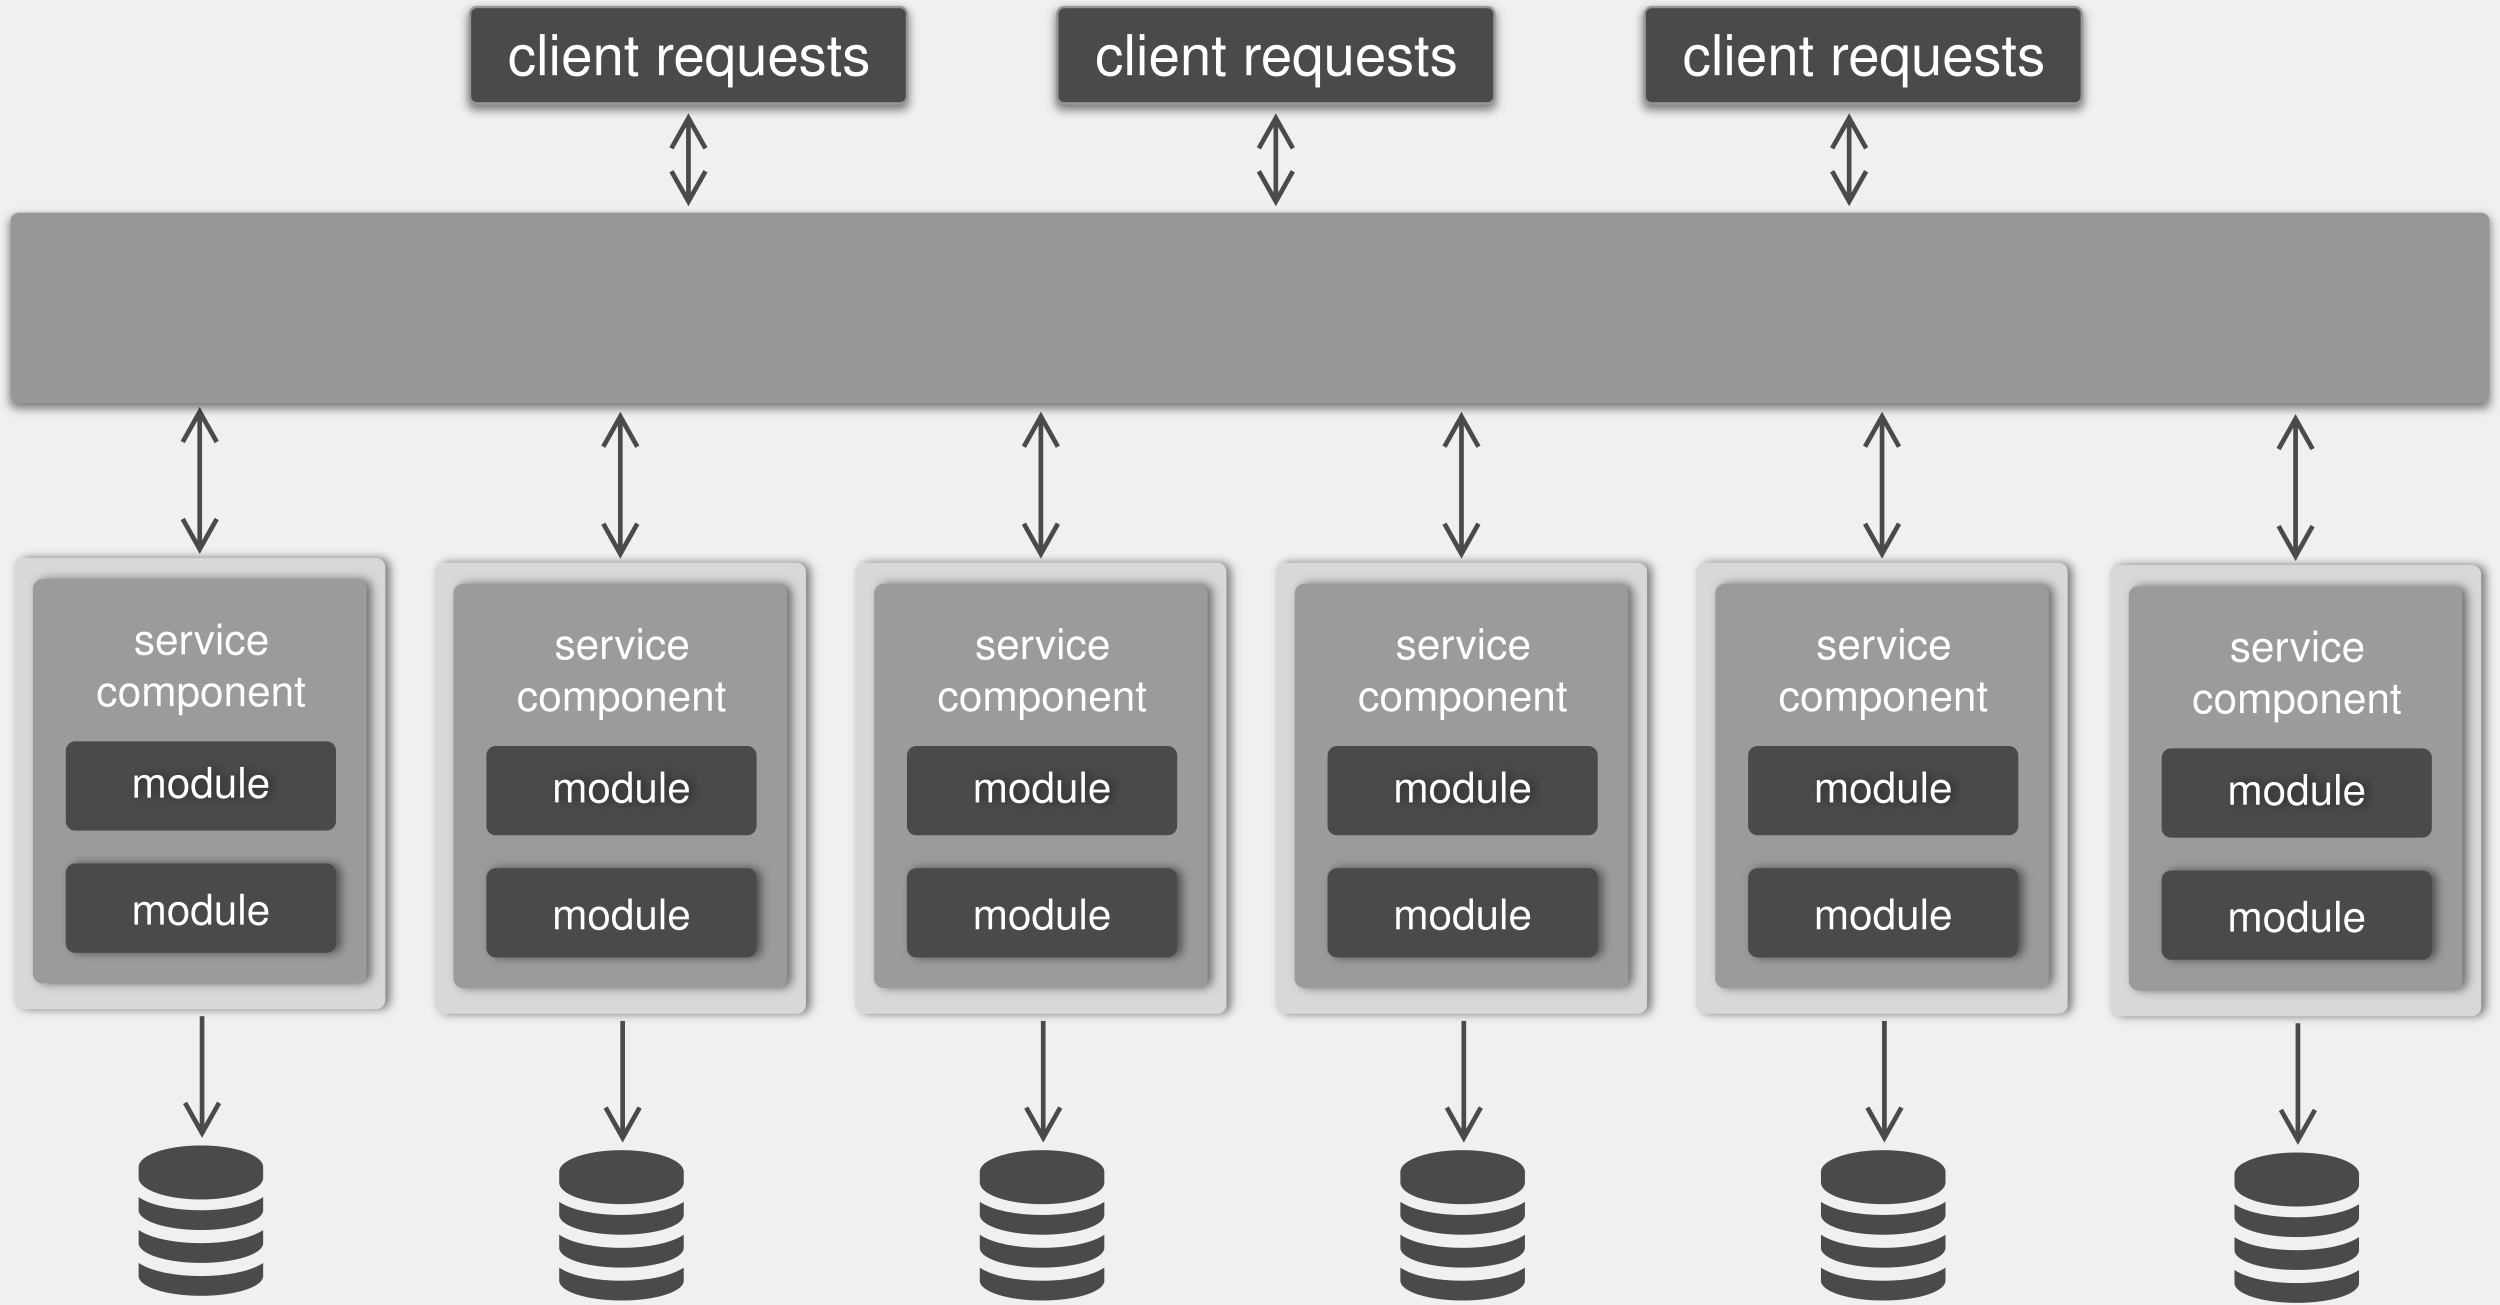
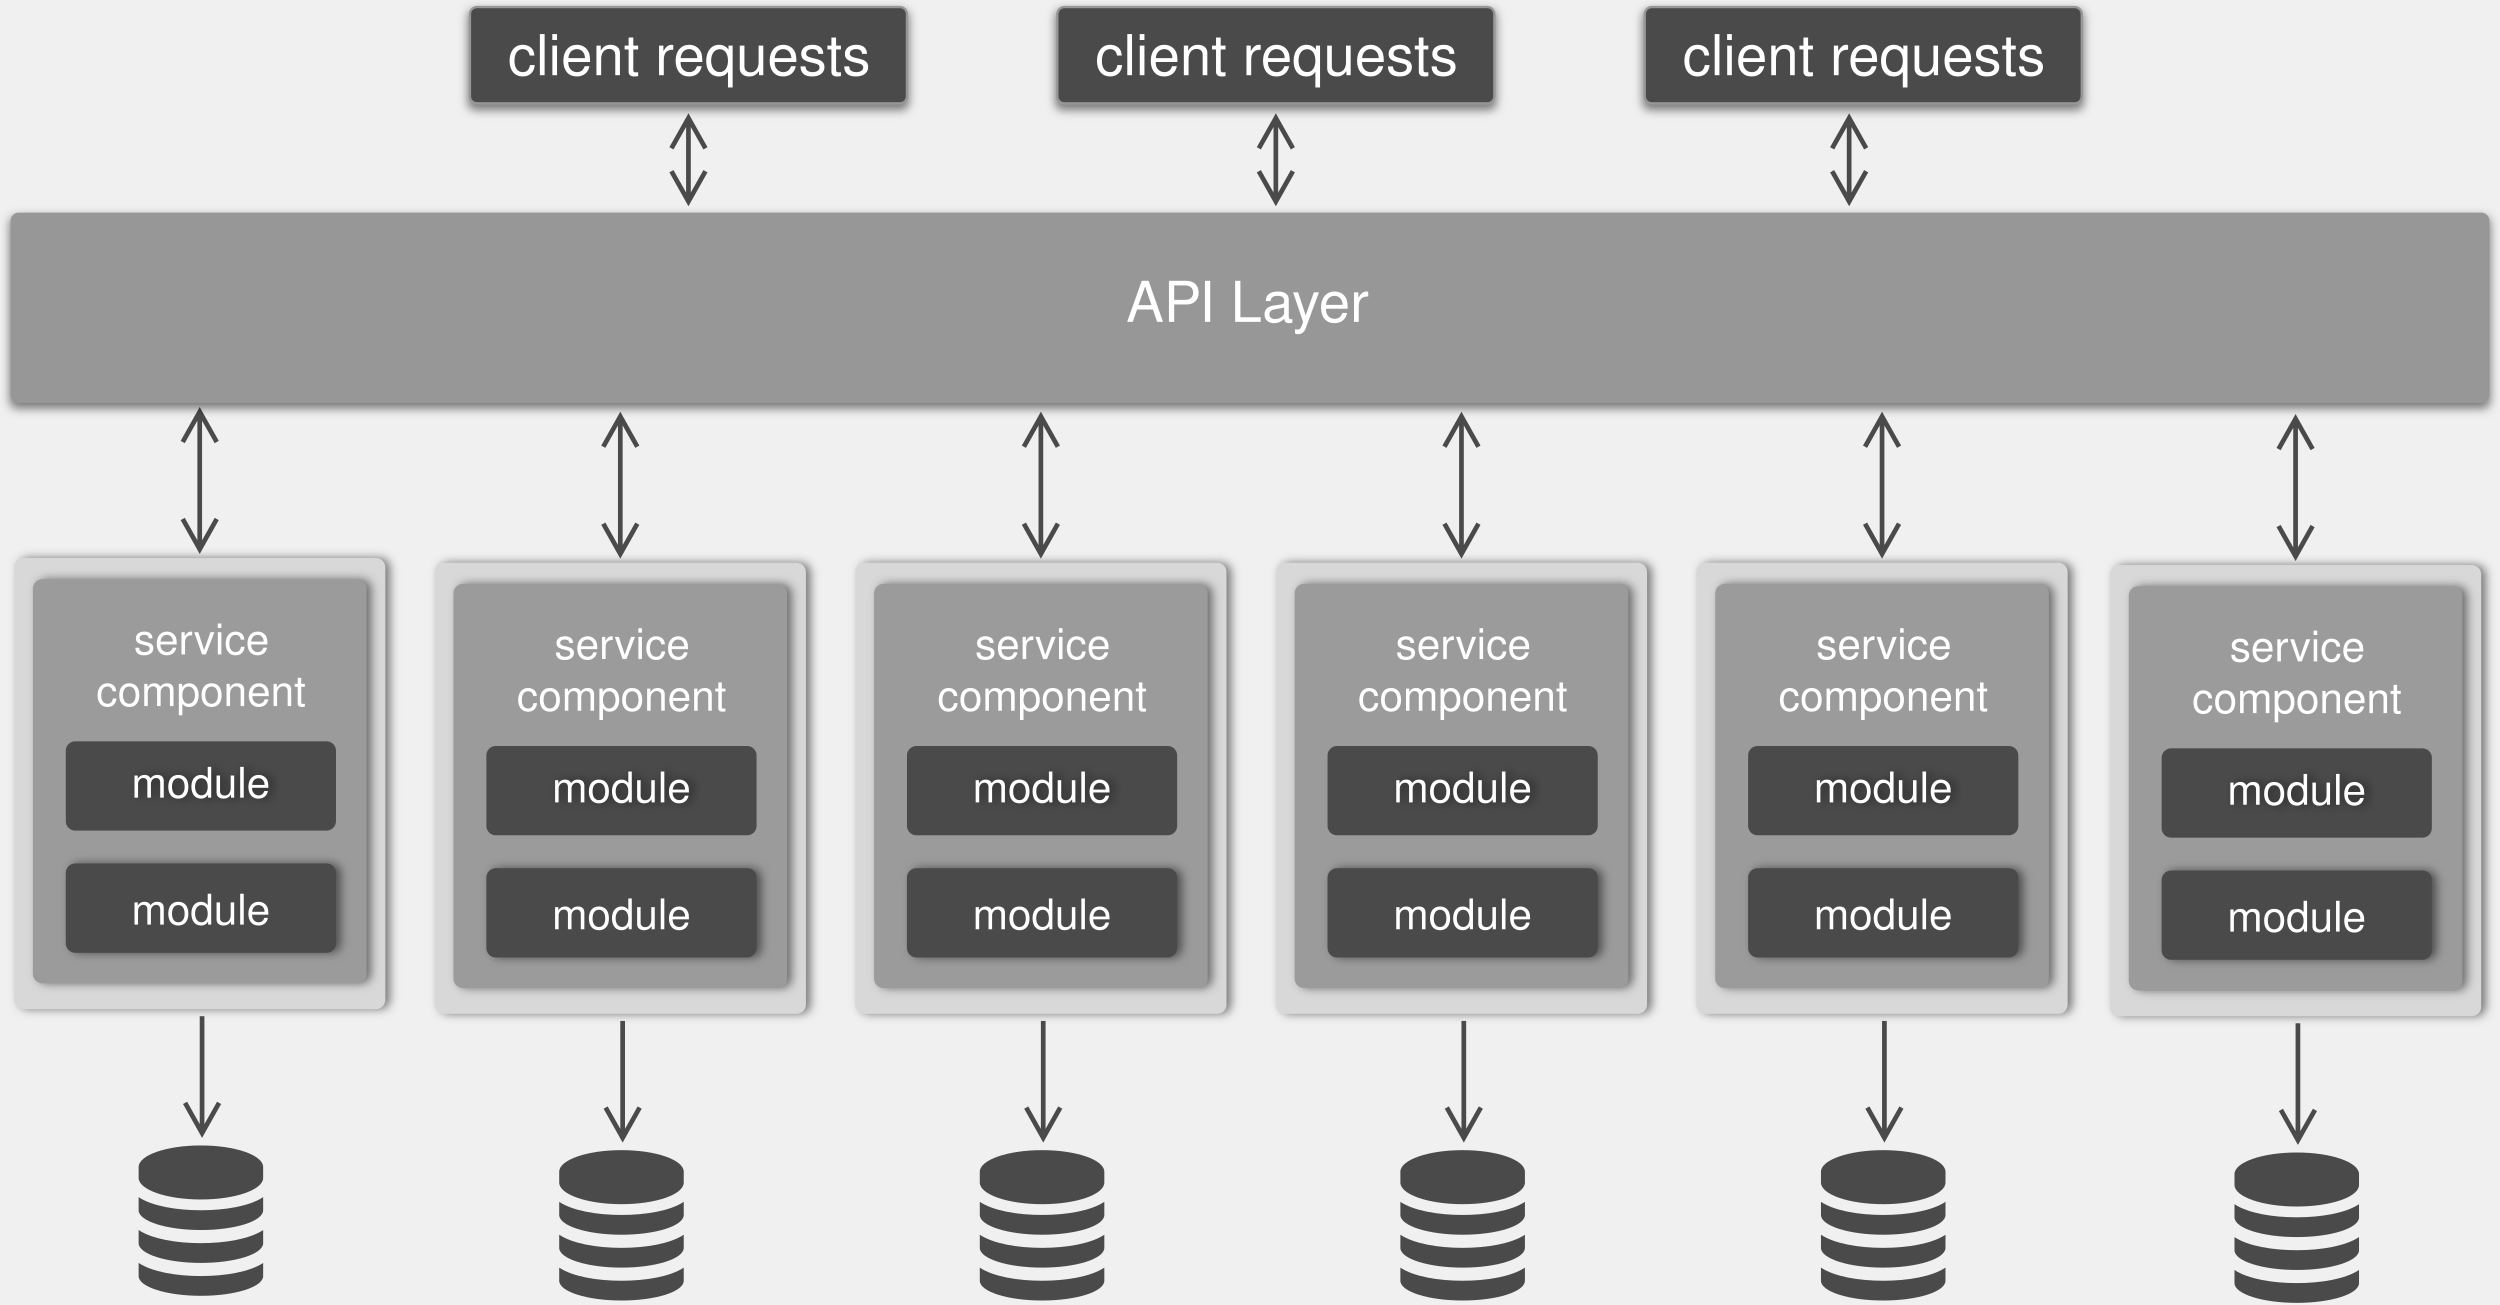
<svg xmlns="http://www.w3.org/2000/svg" xmlns:xlink="http://www.w3.org/1999/xlink" width="1064px" height="555px" viewBox="0 0 1064 555" version="1.1">
  <defs>
    <rect id="path-1" x="0" y="0" width="158" height="192" rx="4" />
    <filter x="-3.2%" y="-3.6%" width="108.9%" height="107.3%" filterUnits="objectBoundingBox" id="filter-2">
      <feOffset dx="2" dy="0" in="SourceAlpha" result="shadowOffsetOuter1" />
      <feGaussianBlur stdDeviation="2" in="shadowOffsetOuter1" result="shadowBlurOuter1" />
      <feColorMatrix values="0 0 0 0 0   0 0 0 0 0   0 0 0 0 0  0 0 0 0.5 0" type="matrix" in="shadowBlurOuter1" />
    </filter>
    <rect id="path-3" x="8" y="9" width="142" height="172" rx="4" />
    <filter x="-3.5%" y="-4.1%" width="109.9%" height="108.1%" filterUnits="objectBoundingBox" id="filter-4">
      <feOffset dx="2" dy="0" in="SourceAlpha" result="shadowOffsetOuter1" />
      <feGaussianBlur stdDeviation="2" in="shadowOffsetOuter1" result="shadowBlurOuter1" />
      <feColorMatrix values="0 0 0 0 0   0 0 0 0 0   0 0 0 0 0  0 0 0 0.5 0" type="matrix" in="shadowBlurOuter1" />
    </filter>
    <rect id="path-5" x="22" y="130" width="115" height="38" rx="4" />
    <filter x="-4.3%" y="-18.4%" width="112.2%" height="136.8%" filterUnits="objectBoundingBox" id="filter-6">
      <feOffset dx="2" dy="0" in="SourceAlpha" result="shadowOffsetOuter1" />
      <feGaussianBlur stdDeviation="2" in="shadowOffsetOuter1" result="shadowBlurOuter1" />
      <feColorMatrix values="0 0 0 0 0   0 0 0 0 0   0 0 0 0 0  0 0 0 0.5 0" type="matrix" in="shadowBlurOuter1" />
    </filter>
    <text id="text-7" font-family="Helvetica" font-size="18" font-weight="normal" fill="#FFFFFF">
      <tspan x="49.982" y="102">module</tspan>
    </text>
    <filter x="-4.3%" y="-31.8%" width="112.2%" height="163.6%" filterUnits="objectBoundingBox" id="filter-8">
      <feOffset dx="2" dy="0" in="SourceAlpha" result="shadowOffsetOuter1" />
      <feGaussianBlur stdDeviation="2" in="shadowOffsetOuter1" result="shadowBlurOuter1" />
      <feColorMatrix values="0 0 0 0 0   0 0 0 0 0   0 0 0 0 0  0 0 0 0.5 0" type="matrix" in="shadowBlurOuter1" />
    </filter>
    <rect id="path-9" x="0" y="0" width="158" height="192" rx="4" />
    <filter x="-3.2%" y="-3.6%" width="108.9%" height="107.3%" filterUnits="objectBoundingBox" id="filter-10">
      <feOffset dx="2" dy="0" in="SourceAlpha" result="shadowOffsetOuter1" />
      <feGaussianBlur stdDeviation="2" in="shadowOffsetOuter1" result="shadowBlurOuter1" />
      <feColorMatrix values="0 0 0 0 0   0 0 0 0 0   0 0 0 0 0  0 0 0 0.5 0" type="matrix" in="shadowBlurOuter1" />
    </filter>
    <rect id="path-11" x="8" y="9" width="142" height="172" rx="4" />
    <filter x="-3.5%" y="-4.1%" width="109.9%" height="108.1%" filterUnits="objectBoundingBox" id="filter-12">
      <feOffset dx="2" dy="0" in="SourceAlpha" result="shadowOffsetOuter1" />
      <feGaussianBlur stdDeviation="2" in="shadowOffsetOuter1" result="shadowBlurOuter1" />
      <feColorMatrix values="0 0 0 0 0   0 0 0 0 0   0 0 0 0 0  0 0 0 0.5 0" type="matrix" in="shadowBlurOuter1" />
    </filter>
    <rect id="path-13" x="22" y="130" width="115" height="38" rx="4" />
    <filter x="-4.3%" y="-18.4%" width="112.2%" height="136.8%" filterUnits="objectBoundingBox" id="filter-14">
      <feOffset dx="2" dy="0" in="SourceAlpha" result="shadowOffsetOuter1" />
      <feGaussianBlur stdDeviation="2" in="shadowOffsetOuter1" result="shadowBlurOuter1" />
      <feColorMatrix values="0 0 0 0 0   0 0 0 0 0   0 0 0 0 0  0 0 0 0.5 0" type="matrix" in="shadowBlurOuter1" />
    </filter>
    <text id="text-15" font-family="Helvetica" font-size="18" font-weight="normal" fill="#FFFFFF">
      <tspan x="49.982" y="102">module</tspan>
    </text>
    <filter x="-4.3%" y="-31.8%" width="112.2%" height="163.6%" filterUnits="objectBoundingBox" id="filter-16">
      <feOffset dx="2" dy="0" in="SourceAlpha" result="shadowOffsetOuter1" />
      <feGaussianBlur stdDeviation="2" in="shadowOffsetOuter1" result="shadowBlurOuter1" />
      <feColorMatrix values="0 0 0 0 0   0 0 0 0 0   0 0 0 0 0  0 0 0 0.5 0" type="matrix" in="shadowBlurOuter1" />
    </filter>
    <rect id="path-17" x="0" y="0" width="158" height="192" rx="4" />
    <filter x="-3.2%" y="-3.6%" width="108.9%" height="107.3%" filterUnits="objectBoundingBox" id="filter-18">
      <feOffset dx="2" dy="0" in="SourceAlpha" result="shadowOffsetOuter1" />
      <feGaussianBlur stdDeviation="2" in="shadowOffsetOuter1" result="shadowBlurOuter1" />
      <feColorMatrix values="0 0 0 0 0   0 0 0 0 0   0 0 0 0 0  0 0 0 0.5 0" type="matrix" in="shadowBlurOuter1" />
    </filter>
    <rect id="path-19" x="8" y="9" width="142" height="172" rx="4" />
    <filter x="-3.5%" y="-4.1%" width="109.9%" height="108.1%" filterUnits="objectBoundingBox" id="filter-20">
      <feOffset dx="2" dy="0" in="SourceAlpha" result="shadowOffsetOuter1" />
      <feGaussianBlur stdDeviation="2" in="shadowOffsetOuter1" result="shadowBlurOuter1" />
      <feColorMatrix values="0 0 0 0 0   0 0 0 0 0   0 0 0 0 0  0 0 0 0.5 0" type="matrix" in="shadowBlurOuter1" />
    </filter>
    <rect id="path-21" x="22" y="130" width="115" height="38" rx="4" />
    <filter x="-4.3%" y="-18.4%" width="112.2%" height="136.8%" filterUnits="objectBoundingBox" id="filter-22">
      <feOffset dx="2" dy="0" in="SourceAlpha" result="shadowOffsetOuter1" />
      <feGaussianBlur stdDeviation="2" in="shadowOffsetOuter1" result="shadowBlurOuter1" />
      <feColorMatrix values="0 0 0 0 0   0 0 0 0 0   0 0 0 0 0  0 0 0 0.5 0" type="matrix" in="shadowBlurOuter1" />
    </filter>
    <text id="text-23" font-family="Helvetica" font-size="18" font-weight="normal" fill="#FFFFFF">
      <tspan x="49.982" y="102">module</tspan>
    </text>
    <filter x="-4.3%" y="-31.8%" width="112.2%" height="163.6%" filterUnits="objectBoundingBox" id="filter-24">
      <feOffset dx="2" dy="0" in="SourceAlpha" result="shadowOffsetOuter1" />
      <feGaussianBlur stdDeviation="2" in="shadowOffsetOuter1" result="shadowBlurOuter1" />
      <feColorMatrix values="0 0 0 0 0   0 0 0 0 0   0 0 0 0 0  0 0 0 0.5 0" type="matrix" in="shadowBlurOuter1" />
    </filter>
    <rect id="path-25" x="0" y="0" width="158" height="192" rx="4" />
    <filter x="-3.2%" y="-3.6%" width="108.9%" height="107.3%" filterUnits="objectBoundingBox" id="filter-26">
      <feOffset dx="2" dy="0" in="SourceAlpha" result="shadowOffsetOuter1" />
      <feGaussianBlur stdDeviation="2" in="shadowOffsetOuter1" result="shadowBlurOuter1" />
      <feColorMatrix values="0 0 0 0 0   0 0 0 0 0   0 0 0 0 0  0 0 0 0.5 0" type="matrix" in="shadowBlurOuter1" />
    </filter>
    <rect id="path-27" x="8" y="9" width="142" height="172" rx="4" />
    <filter x="-3.5%" y="-4.1%" width="109.9%" height="108.1%" filterUnits="objectBoundingBox" id="filter-28">
      <feOffset dx="2" dy="0" in="SourceAlpha" result="shadowOffsetOuter1" />
      <feGaussianBlur stdDeviation="2" in="shadowOffsetOuter1" result="shadowBlurOuter1" />
      <feColorMatrix values="0 0 0 0 0   0 0 0 0 0   0 0 0 0 0  0 0 0 0.5 0" type="matrix" in="shadowBlurOuter1" />
    </filter>
    <rect id="path-29" x="22" y="130" width="115" height="38" rx="4" />
    <filter x="-4.3%" y="-18.4%" width="112.2%" height="136.8%" filterUnits="objectBoundingBox" id="filter-30">
      <feOffset dx="2" dy="0" in="SourceAlpha" result="shadowOffsetOuter1" />
      <feGaussianBlur stdDeviation="2" in="shadowOffsetOuter1" result="shadowBlurOuter1" />
      <feColorMatrix values="0 0 0 0 0   0 0 0 0 0   0 0 0 0 0  0 0 0 0.5 0" type="matrix" in="shadowBlurOuter1" />
    </filter>
    <text id="text-31" font-family="Helvetica" font-size="18" font-weight="normal" fill="#FFFFFF">
      <tspan x="49.982" y="102">module</tspan>
    </text>
    <filter x="-4.3%" y="-31.8%" width="112.2%" height="163.6%" filterUnits="objectBoundingBox" id="filter-32">
      <feOffset dx="2" dy="0" in="SourceAlpha" result="shadowOffsetOuter1" />
      <feGaussianBlur stdDeviation="2" in="shadowOffsetOuter1" result="shadowBlurOuter1" />
      <feColorMatrix values="0 0 0 0 0   0 0 0 0 0   0 0 0 0 0  0 0 0 0.5 0" type="matrix" in="shadowBlurOuter1" />
    </filter>
    <rect id="path-33" x="0" y="0" width="158" height="192" rx="4" />
    <filter x="-3.2%" y="-3.6%" width="108.9%" height="107.3%" filterUnits="objectBoundingBox" id="filter-34">
      <feOffset dx="2" dy="0" in="SourceAlpha" result="shadowOffsetOuter1" />
      <feGaussianBlur stdDeviation="2" in="shadowOffsetOuter1" result="shadowBlurOuter1" />
      <feColorMatrix values="0 0 0 0 0   0 0 0 0 0   0 0 0 0 0  0 0 0 0.5 0" type="matrix" in="shadowBlurOuter1" />
    </filter>
    <rect id="path-35" x="8" y="9" width="142" height="172" rx="4" />
    <filter x="-3.5%" y="-4.1%" width="109.9%" height="108.1%" filterUnits="objectBoundingBox" id="filter-36">
      <feOffset dx="2" dy="0" in="SourceAlpha" result="shadowOffsetOuter1" />
      <feGaussianBlur stdDeviation="2" in="shadowOffsetOuter1" result="shadowBlurOuter1" />
      <feColorMatrix values="0 0 0 0 0   0 0 0 0 0   0 0 0 0 0  0 0 0 0.5 0" type="matrix" in="shadowBlurOuter1" />
    </filter>
    <rect id="path-37" x="22" y="130" width="115" height="38" rx="4" />
    <filter x="-4.3%" y="-18.4%" width="112.2%" height="136.8%" filterUnits="objectBoundingBox" id="filter-38">
      <feOffset dx="2" dy="0" in="SourceAlpha" result="shadowOffsetOuter1" />
      <feGaussianBlur stdDeviation="2" in="shadowOffsetOuter1" result="shadowBlurOuter1" />
      <feColorMatrix values="0 0 0 0 0   0 0 0 0 0   0 0 0 0 0  0 0 0 0.5 0" type="matrix" in="shadowBlurOuter1" />
    </filter>
    <text id="text-39" font-family="Helvetica" font-size="18" font-weight="normal" fill="#FFFFFF">
      <tspan x="49.982" y="102">module</tspan>
    </text>
    <filter x="-4.3%" y="-31.8%" width="112.2%" height="163.6%" filterUnits="objectBoundingBox" id="filter-40">
      <feOffset dx="2" dy="0" in="SourceAlpha" result="shadowOffsetOuter1" />
      <feGaussianBlur stdDeviation="2" in="shadowOffsetOuter1" result="shadowBlurOuter1" />
      <feColorMatrix values="0 0 0 0 0   0 0 0 0 0   0 0 0 0 0  0 0 0 0.5 0" type="matrix" in="shadowBlurOuter1" />
    </filter>
    <rect id="path-41" x="0" y="0" width="158" height="192" rx="4" />
    <filter x="-3.2%" y="-3.6%" width="108.9%" height="107.3%" filterUnits="objectBoundingBox" id="filter-42">
      <feOffset dx="2" dy="0" in="SourceAlpha" result="shadowOffsetOuter1" />
      <feGaussianBlur stdDeviation="2" in="shadowOffsetOuter1" result="shadowBlurOuter1" />
      <feColorMatrix values="0 0 0 0 0   0 0 0 0 0   0 0 0 0 0  0 0 0 0.5 0" type="matrix" in="shadowBlurOuter1" />
    </filter>
    <rect id="path-43" x="8" y="9" width="142" height="172" rx="4" />
    <filter x="-3.5%" y="-4.1%" width="109.9%" height="108.1%" filterUnits="objectBoundingBox" id="filter-44">
      <feOffset dx="2" dy="0" in="SourceAlpha" result="shadowOffsetOuter1" />
      <feGaussianBlur stdDeviation="2" in="shadowOffsetOuter1" result="shadowBlurOuter1" />
      <feColorMatrix values="0 0 0 0 0   0 0 0 0 0   0 0 0 0 0  0 0 0 0.5 0" type="matrix" in="shadowBlurOuter1" />
    </filter>
    <rect id="path-45" x="22" y="130" width="115" height="38" rx="4" />
    <filter x="-4.3%" y="-18.4%" width="112.2%" height="136.8%" filterUnits="objectBoundingBox" id="filter-46">
      <feOffset dx="2" dy="0" in="SourceAlpha" result="shadowOffsetOuter1" />
      <feGaussianBlur stdDeviation="2" in="shadowOffsetOuter1" result="shadowBlurOuter1" />
      <feColorMatrix values="0 0 0 0 0   0 0 0 0 0   0 0 0 0 0  0 0 0 0.5 0" type="matrix" in="shadowBlurOuter1" />
    </filter>
    <text id="text-47" font-family="Helvetica" font-size="18" font-weight="normal" fill="#FFFFFF">
      <tspan x="49.982" y="102">module</tspan>
    </text>
    <filter x="-4.3%" y="-31.8%" width="112.2%" height="163.6%" filterUnits="objectBoundingBox" id="filter-48">
      <feOffset dx="2" dy="0" in="SourceAlpha" result="shadowOffsetOuter1" />
      <feGaussianBlur stdDeviation="2" in="shadowOffsetOuter1" result="shadowBlurOuter1" />
      <feColorMatrix values="0 0 0 0 0   0 0 0 0 0   0 0 0 0 0  0 0 0 0.5 0" type="matrix" in="shadowBlurOuter1" />
    </filter>
    <rect id="path-49" x="0" y="88" width="1054" height="80" rx="3" />
    <filter x="-0.7%" y="-6.9%" width="101.4%" height="118.8%" filterUnits="objectBoundingBox" id="filter-50">
      <feMorphology radius="0.5" operator="dilate" in="SourceAlpha" result="shadowSpreadOuter1" />
      <feOffset dx="0" dy="2" in="shadowSpreadOuter1" result="shadowOffsetOuter1" />
      <feGaussianBlur stdDeviation="2" in="shadowOffsetOuter1" result="shadowBlurOuter1" />
      <feComposite in="shadowBlurOuter1" in2="SourceAlpha" operator="out" result="shadowBlurOuter1" />
      <feColorMatrix values="0 0 0 0 0   0 0 0 0 0   0 0 0 0 0  0 0 0 0.5 0" type="matrix" in="shadowBlurOuter1" />
    </filter>
    <rect id="path-51" x="0" y="0" width="186" height="41" rx="3" />
    <filter x="-4.0%" y="-13.4%" width="108.1%" height="136.6%" filterUnits="objectBoundingBox" id="filter-52">
      <feMorphology radius="0.5" operator="dilate" in="SourceAlpha" result="shadowSpreadOuter1" />
      <feOffset dx="0" dy="2" in="shadowSpreadOuter1" result="shadowOffsetOuter1" />
      <feGaussianBlur stdDeviation="2" in="shadowOffsetOuter1" result="shadowBlurOuter1" />
      <feComposite in="shadowBlurOuter1" in2="SourceAlpha" operator="out" result="shadowBlurOuter1" />
      <feColorMatrix values="0 0 0 0 0   0 0 0 0 0   0 0 0 0 0  0 0 0 0.5 0" type="matrix" in="shadowBlurOuter1" />
    </filter>
    <rect id="path-53" x="0" y="0" width="186" height="41" rx="3" />
    <filter x="-4.0%" y="-13.4%" width="108.1%" height="136.6%" filterUnits="objectBoundingBox" id="filter-54">
      <feMorphology radius="0.5" operator="dilate" in="SourceAlpha" result="shadowSpreadOuter1" />
      <feOffset dx="0" dy="2" in="shadowSpreadOuter1" result="shadowOffsetOuter1" />
      <feGaussianBlur stdDeviation="2" in="shadowOffsetOuter1" result="shadowBlurOuter1" />
      <feComposite in="shadowBlurOuter1" in2="SourceAlpha" operator="out" result="shadowBlurOuter1" />
      <feColorMatrix values="0 0 0 0 0   0 0 0 0 0   0 0 0 0 0  0 0 0 0.5 0" type="matrix" in="shadowBlurOuter1" />
    </filter>
    <rect id="path-55" x="0" y="0" width="186" height="41" rx="3" />
    <filter x="-4.0%" y="-13.4%" width="108.1%" height="136.6%" filterUnits="objectBoundingBox" id="filter-56">
      <feMorphology radius="0.5" operator="dilate" in="SourceAlpha" result="shadowSpreadOuter1" />
      <feOffset dx="0" dy="2" in="shadowSpreadOuter1" result="shadowOffsetOuter1" />
      <feGaussianBlur stdDeviation="2" in="shadowOffsetOuter1" result="shadowBlurOuter1" />
      <feComposite in="shadowBlurOuter1" in2="SourceAlpha" operator="out" result="shadowBlurOuter1" />
      <feColorMatrix values="0 0 0 0 0   0 0 0 0 0   0 0 0 0 0  0 0 0 0.5 0" type="matrix" in="shadowBlurOuter1" />
    </filter>
  </defs>
  <g id="Page-1" stroke="none" stroke-width="1" fill="none" fill-rule="evenodd">
    <g id="microservices" transform="translate(5, 3)">
      <g id="part" transform="translate(1, 172)">
        <path d="M79.5,335.5 C94.13,335.5 106,331.367 106,326.3 L106,321.7 C106,316.633 94.13,312.5 79.5,312.5 C64.87,312.5 53,316.633 53,321.7 L53,326.3 C53,331.367 64.87,335.5 79.5,335.5 Z M79.5,348.5 C94.13,348.5 106,344.721 106,340.087 L106,334.5 C100.307,338.312 89.886,340.087 79.5,340.087 C69.114,340.087 58.693,338.312 53,334.5 L53,340.087 C53,344.721 64.87,348.5 79.5,348.5 Z M79.5,362.5 C94.13,362.5 106,358.721 106,354.087 L106,348.5 C100.307,352.312 89.886,354.087 79.5,354.087 C69.114,354.087 58.693,352.312 53,348.5 L53,354.087 C53,358.721 64.87,362.5 79.5,362.5 Z M79.5,376.5 C94.13,376.5 106,372.721 106,368.087 L106,362.5 C100.307,366.312 89.886,368.087 79.5,368.087 C69.114,368.087 58.693,366.312 53,362.5 L53,368.087 C53,372.721 64.87,376.5 79.5,376.5 Z" id="database" fill="#4A4A4A" fill-rule="nonzero" />
        <g id="service" transform="translate(0, 62.5)">
          <g id="Rectangle">
            <use fill="black" fill-opacity="1" filter="url(#filter-2)" xlink:href="#path-1" />
            <use fill="#D8D8D8" fill-rule="evenodd" xlink:href="#path-1" />
          </g>
          <g id="Rectangle">
            <use fill="black" fill-opacity="1" filter="url(#filter-4)" xlink:href="#path-3" />
            <use fill="#9B9B9B" fill-rule="evenodd" xlink:href="#path-3" />
          </g>
          <rect id="Rectangle" fill="#4A4A4A" x="22" y="78" width="115" height="38" rx="4" />
          <g id="Rectangle">
            <use fill="black" fill-opacity="1" filter="url(#filter-6)" xlink:href="#path-5" />
            <use fill="#4A4A4A" fill-rule="evenodd" xlink:href="#path-5" />
          </g>
          <text id="service-component" font-family="Helvetica" font-size="18" font-weight="normal" fill="#FFFFFF">
            <tspan x="50.993" y="41">service</tspan>
            <tspan x="34.97" y="63">component</tspan>
          </text>
          <g id="module" fill="#FFFFFF" fill-opacity="1">
            <use filter="url(#filter-8)" xlink:href="#text-7" />
            <use xlink:href="#text-7" />
          </g>
          <text id="module" font-family="Helvetica" font-size="18" font-weight="normal" fill="#FFFFFF">
            <tspan x="49.982" y="156">module</tspan>
          </text>
        </g>
        <path id="Line" d="M81,257.5 L81,303.432 L85.878,294.76 L86.369,293.888 L88.112,294.869 L87.622,295.74 L80.872,307.74 L80,309.29 L79.128,307.74 L72.378,295.74 L71.888,294.869 L73.631,293.888 L74.122,294.76 L79,303.432 L79,257.5 L81,257.5 Z" fill="#4A4A4A" fill-rule="nonzero" />
        <path id="Line" d="M79,-1.79 L79.872,-0.24 L86.622,11.76 L87.112,12.631 L85.369,13.612 L84.878,12.74 L80,4.067 L80,54.932 L84.878,46.26 L85.369,45.388 L87.112,46.369 L86.622,47.24 L79.872,59.24 L79,60.79 L78.128,59.24 L71.378,47.24 L70.888,46.369 L72.631,45.388 L73.122,46.26 L78,54.932 L78,4.067 L73.122,12.74 L72.631,13.612 L70.888,12.631 L71.378,11.76 L78.128,-0.24 L79,-1.79 Z" fill="#4A4A4A" fill-rule="nonzero" />
      </g>
      <g id="part" transform="translate(180, 174)">
        <path d="M79.5,335.5 C94.13,335.5 106,331.367 106,326.3 L106,321.7 C106,316.633 94.13,312.5 79.5,312.5 C64.87,312.5 53,316.633 53,321.7 L53,326.3 C53,331.367 64.87,335.5 79.5,335.5 Z M79.5,348.5 C94.13,348.5 106,344.721 106,340.087 L106,334.5 C100.307,338.312 89.886,340.087 79.5,340.087 C69.114,340.087 58.693,338.312 53,334.5 L53,340.087 C53,344.721 64.87,348.5 79.5,348.5 Z M79.5,362.5 C94.13,362.5 106,358.721 106,354.087 L106,348.5 C100.307,352.312 89.886,354.087 79.5,354.087 C69.114,354.087 58.693,352.312 53,348.5 L53,354.087 C53,358.721 64.87,362.5 79.5,362.5 Z M79.5,376.5 C94.13,376.5 106,372.721 106,368.087 L106,362.5 C100.307,366.312 89.886,368.087 79.5,368.087 C69.114,368.087 58.693,366.312 53,362.5 L53,368.087 C53,372.721 64.87,376.5 79.5,376.5 Z" id="database" fill="#4A4A4A" fill-rule="nonzero" />
        <g id="service" transform="translate(0, 62.5)">
          <g id="Rectangle">
            <use fill="black" fill-opacity="1" filter="url(#filter-10)" xlink:href="#path-9" />
            <use fill="#D8D8D8" fill-rule="evenodd" xlink:href="#path-9" />
          </g>
          <g id="Rectangle">
            <use fill="black" fill-opacity="1" filter="url(#filter-12)" xlink:href="#path-11" />
            <use fill="#9B9B9B" fill-rule="evenodd" xlink:href="#path-11" />
          </g>
          <rect id="Rectangle" fill="#4A4A4A" x="22" y="78" width="115" height="38" rx="4" />
          <g id="Rectangle">
            <use fill="black" fill-opacity="1" filter="url(#filter-14)" xlink:href="#path-13" />
            <use fill="#4A4A4A" fill-rule="evenodd" xlink:href="#path-13" />
          </g>
          <text id="service-component" font-family="Helvetica" font-size="18" font-weight="normal" fill="#FFFFFF">
            <tspan x="50.993" y="41">service</tspan>
            <tspan x="34.97" y="63">component</tspan>
          </text>
          <g id="module" fill="#FFFFFF" fill-opacity="1">
            <use filter="url(#filter-16)" xlink:href="#text-15" />
            <use xlink:href="#text-15" />
          </g>
          <text id="module" font-family="Helvetica" font-size="18" font-weight="normal" fill="#FFFFFF">
            <tspan x="49.982" y="156">module</tspan>
          </text>
        </g>
        <path id="Line" d="M81,257.5 L81,303.432 L85.878,294.76 L86.369,293.888 L88.112,294.869 L87.622,295.74 L80.872,307.74 L80,309.29 L79.128,307.74 L72.378,295.74 L71.888,294.869 L73.631,293.888 L74.122,294.76 L79,303.432 L79,257.5 L81,257.5 Z" fill="#4A4A4A" fill-rule="nonzero" />
        <path id="Line" d="M79,-1.79 L79.872,-0.24 L86.622,11.76 L87.112,12.631 L85.369,13.612 L84.878,12.74 L80,4.067 L80,54.932 L84.878,46.26 L85.369,45.388 L87.112,46.369 L86.622,47.24 L79.872,59.24 L79,60.79 L78.128,59.24 L71.378,47.24 L70.888,46.369 L72.631,45.388 L73.122,46.26 L78,54.932 L78,4.067 L73.122,12.74 L72.631,13.612 L70.888,12.631 L71.378,11.76 L78.128,-0.24 L79,-1.79 Z" fill="#4A4A4A" fill-rule="nonzero" />
      </g>
      <g id="part" transform="translate(359, 174)">
        <path d="M79.5,335.5 C94.13,335.5 106,331.367 106,326.3 L106,321.7 C106,316.633 94.13,312.5 79.5,312.5 C64.87,312.5 53,316.633 53,321.7 L53,326.3 C53,331.367 64.87,335.5 79.5,335.5 Z M79.5,348.5 C94.13,348.5 106,344.721 106,340.087 L106,334.5 C100.307,338.312 89.886,340.087 79.5,340.087 C69.114,340.087 58.693,338.312 53,334.5 L53,340.087 C53,344.721 64.87,348.5 79.5,348.5 Z M79.5,362.5 C94.13,362.5 106,358.721 106,354.087 L106,348.5 C100.307,352.312 89.886,354.087 79.5,354.087 C69.114,354.087 58.693,352.312 53,348.5 L53,354.087 C53,358.721 64.87,362.5 79.5,362.5 Z M79.5,376.5 C94.13,376.5 106,372.721 106,368.087 L106,362.5 C100.307,366.312 89.886,368.087 79.5,368.087 C69.114,368.087 58.693,366.312 53,362.5 L53,368.087 C53,372.721 64.87,376.5 79.5,376.5 Z" id="database" fill="#4A4A4A" fill-rule="nonzero" />
        <g id="service" transform="translate(0, 62.5)">
          <g id="Rectangle">
            <use fill="black" fill-opacity="1" filter="url(#filter-18)" xlink:href="#path-17" />
            <use fill="#D8D8D8" fill-rule="evenodd" xlink:href="#path-17" />
          </g>
          <g id="Rectangle">
            <use fill="black" fill-opacity="1" filter="url(#filter-20)" xlink:href="#path-19" />
            <use fill="#9B9B9B" fill-rule="evenodd" xlink:href="#path-19" />
          </g>
          <rect id="Rectangle" fill="#4A4A4A" x="22" y="78" width="115" height="38" rx="4" />
          <g id="Rectangle">
            <use fill="black" fill-opacity="1" filter="url(#filter-22)" xlink:href="#path-21" />
            <use fill="#4A4A4A" fill-rule="evenodd" xlink:href="#path-21" />
          </g>
          <text id="service-component" font-family="Helvetica" font-size="18" font-weight="normal" fill="#FFFFFF">
            <tspan x="50.993" y="41">service</tspan>
            <tspan x="34.97" y="63">component</tspan>
          </text>
          <g id="module" fill="#FFFFFF" fill-opacity="1">
            <use filter="url(#filter-24)" xlink:href="#text-23" />
            <use xlink:href="#text-23" />
          </g>
          <text id="module" font-family="Helvetica" font-size="18" font-weight="normal" fill="#FFFFFF">
            <tspan x="49.982" y="156">module</tspan>
          </text>
        </g>
        <path id="Line" d="M81,257.5 L81,303.432 L85.878,294.76 L86.369,293.888 L88.112,294.869 L87.622,295.74 L80.872,307.74 L80,309.29 L79.128,307.74 L72.378,295.74 L71.888,294.869 L73.631,293.888 L74.122,294.76 L79,303.432 L79,257.5 L81,257.5 Z" fill="#4A4A4A" fill-rule="nonzero" />
        <path id="Line" d="M79,-1.79 L79.872,-0.24 L86.622,11.76 L87.112,12.631 L85.369,13.612 L84.878,12.74 L80,4.067 L80,54.932 L84.878,46.26 L85.369,45.388 L87.112,46.369 L86.622,47.24 L79.872,59.24 L79,60.79 L78.128,59.24 L71.378,47.24 L70.888,46.369 L72.631,45.388 L73.122,46.26 L78,54.932 L78,4.067 L73.122,12.74 L72.631,13.612 L70.888,12.631 L71.378,11.76 L78.128,-0.24 L79,-1.79 Z" fill="#4A4A4A" fill-rule="nonzero" />
      </g>
      <g id="part" transform="translate(538, 174)">
        <path d="M79.5,335.5 C94.13,335.5 106,331.367 106,326.3 L106,321.7 C106,316.633 94.13,312.5 79.5,312.5 C64.87,312.5 53,316.633 53,321.7 L53,326.3 C53,331.367 64.87,335.5 79.5,335.5 Z M79.5,348.5 C94.13,348.5 106,344.721 106,340.087 L106,334.5 C100.307,338.312 89.886,340.087 79.5,340.087 C69.114,340.087 58.693,338.312 53,334.5 L53,340.087 C53,344.721 64.87,348.5 79.5,348.5 Z M79.5,362.5 C94.13,362.5 106,358.721 106,354.087 L106,348.5 C100.307,352.312 89.886,354.087 79.5,354.087 C69.114,354.087 58.693,352.312 53,348.5 L53,354.087 C53,358.721 64.87,362.5 79.5,362.5 Z M79.5,376.5 C94.13,376.5 106,372.721 106,368.087 L106,362.5 C100.307,366.312 89.886,368.087 79.5,368.087 C69.114,368.087 58.693,366.312 53,362.5 L53,368.087 C53,372.721 64.87,376.5 79.5,376.5 Z" id="database" fill="#4A4A4A" fill-rule="nonzero" />
        <g id="service" transform="translate(0, 62.5)">
          <g id="Rectangle">
            <use fill="black" fill-opacity="1" filter="url(#filter-26)" xlink:href="#path-25" />
            <use fill="#D8D8D8" fill-rule="evenodd" xlink:href="#path-25" />
          </g>
          <g id="Rectangle">
            <use fill="black" fill-opacity="1" filter="url(#filter-28)" xlink:href="#path-27" />
            <use fill="#9B9B9B" fill-rule="evenodd" xlink:href="#path-27" />
          </g>
          <rect id="Rectangle" fill="#4A4A4A" x="22" y="78" width="115" height="38" rx="4" />
          <g id="Rectangle">
            <use fill="black" fill-opacity="1" filter="url(#filter-30)" xlink:href="#path-29" />
            <use fill="#4A4A4A" fill-rule="evenodd" xlink:href="#path-29" />
          </g>
          <text id="service-component" font-family="Helvetica" font-size="18" font-weight="normal" fill="#FFFFFF">
            <tspan x="50.993" y="41">service</tspan>
            <tspan x="34.97" y="63">component</tspan>
          </text>
          <g id="module" fill="#FFFFFF" fill-opacity="1">
            <use filter="url(#filter-32)" xlink:href="#text-31" />
            <use xlink:href="#text-31" />
          </g>
          <text id="module" font-family="Helvetica" font-size="18" font-weight="normal" fill="#FFFFFF">
            <tspan x="49.982" y="156">module</tspan>
          </text>
        </g>
        <path id="Line" d="M81,257.5 L81,303.432 L85.878,294.76 L86.369,293.888 L88.112,294.869 L87.622,295.74 L80.872,307.74 L80,309.29 L79.128,307.74 L72.378,295.74 L71.888,294.869 L73.631,293.888 L74.122,294.76 L79,303.432 L79,257.5 L81,257.5 Z" fill="#4A4A4A" fill-rule="nonzero" />
        <path id="Line" d="M79,-1.79 L79.872,-0.24 L86.622,11.76 L87.112,12.631 L85.369,13.612 L84.878,12.74 L80,4.067 L80,54.932 L84.878,46.26 L85.369,45.388 L87.112,46.369 L86.622,47.24 L79.872,59.24 L79,60.79 L78.128,59.24 L71.378,47.24 L70.888,46.369 L72.631,45.388 L73.122,46.26 L78,54.932 L78,4.067 L73.122,12.74 L72.631,13.612 L70.888,12.631 L71.378,11.76 L78.128,-0.24 L79,-1.79 Z" fill="#4A4A4A" fill-rule="nonzero" />
      </g>
      <g id="part" transform="translate(717, 174)">
        <path d="M79.5,335.5 C94.13,335.5 106,331.367 106,326.3 L106,321.7 C106,316.633 94.13,312.5 79.5,312.5 C64.87,312.5 53,316.633 53,321.7 L53,326.3 C53,331.367 64.87,335.5 79.5,335.5 Z M79.5,348.5 C94.13,348.5 106,344.721 106,340.087 L106,334.5 C100.307,338.312 89.886,340.087 79.5,340.087 C69.114,340.087 58.693,338.312 53,334.5 L53,340.087 C53,344.721 64.87,348.5 79.5,348.5 Z M79.5,362.5 C94.13,362.5 106,358.721 106,354.087 L106,348.5 C100.307,352.312 89.886,354.087 79.5,354.087 C69.114,354.087 58.693,352.312 53,348.5 L53,354.087 C53,358.721 64.87,362.5 79.5,362.5 Z M79.5,376.5 C94.13,376.5 106,372.721 106,368.087 L106,362.5 C100.307,366.312 89.886,368.087 79.5,368.087 C69.114,368.087 58.693,366.312 53,362.5 L53,368.087 C53,372.721 64.87,376.5 79.5,376.5 Z" id="database" fill="#4A4A4A" fill-rule="nonzero" />
        <g id="service" transform="translate(0, 62.5)">
          <g id="Rectangle">
            <use fill="black" fill-opacity="1" filter="url(#filter-34)" xlink:href="#path-33" />
            <use fill="#D8D8D8" fill-rule="evenodd" xlink:href="#path-33" />
          </g>
          <g id="Rectangle">
            <use fill="black" fill-opacity="1" filter="url(#filter-36)" xlink:href="#path-35" />
            <use fill="#9B9B9B" fill-rule="evenodd" xlink:href="#path-35" />
          </g>
          <rect id="Rectangle" fill="#4A4A4A" x="22" y="78" width="115" height="38" rx="4" />
          <g id="Rectangle">
            <use fill="black" fill-opacity="1" filter="url(#filter-38)" xlink:href="#path-37" />
            <use fill="#4A4A4A" fill-rule="evenodd" xlink:href="#path-37" />
          </g>
          <text id="service-component" font-family="Helvetica" font-size="18" font-weight="normal" fill="#FFFFFF">
            <tspan x="50.993" y="41">service</tspan>
            <tspan x="34.97" y="63">component</tspan>
          </text>
          <g id="module" fill="#FFFFFF" fill-opacity="1">
            <use filter="url(#filter-40)" xlink:href="#text-39" />
            <use xlink:href="#text-39" />
          </g>
          <text id="module" font-family="Helvetica" font-size="18" font-weight="normal" fill="#FFFFFF">
            <tspan x="49.982" y="156">module</tspan>
          </text>
        </g>
        <path id="Line" d="M81,257.5 L81,303.432 L85.878,294.76 L86.369,293.888 L88.112,294.869 L87.622,295.74 L80.872,307.74 L80,309.29 L79.128,307.74 L72.378,295.74 L71.888,294.869 L73.631,293.888 L74.122,294.76 L79,303.432 L79,257.5 L81,257.5 Z" fill="#4A4A4A" fill-rule="nonzero" />
        <path id="Line" d="M79,-1.79 L79.872,-0.24 L86.622,11.76 L87.112,12.631 L85.369,13.612 L84.878,12.74 L80,4.067 L80,54.932 L84.878,46.26 L85.369,45.388 L87.112,46.369 L86.622,47.24 L79.872,59.24 L79,60.79 L78.128,59.24 L71.378,47.24 L70.888,46.369 L72.631,45.388 L73.122,46.26 L78,54.932 L78,4.067 L73.122,12.74 L72.631,13.612 L70.888,12.631 L71.378,11.76 L78.128,-0.24 L79,-1.79 Z" fill="#4A4A4A" fill-rule="nonzero" />
      </g>
      <g id="part" transform="translate(893, 175)">
        <path d="M79.5,335.5 C94.13,335.5 106,331.367 106,326.3 L106,321.7 C106,316.633 94.13,312.5 79.5,312.5 C64.87,312.5 53,316.633 53,321.7 L53,326.3 C53,331.367 64.87,335.5 79.5,335.5 Z M79.5,348.5 C94.13,348.5 106,344.721 106,340.087 L106,334.5 C100.307,338.312 89.886,340.087 79.5,340.087 C69.114,340.087 58.693,338.312 53,334.5 L53,340.087 C53,344.721 64.87,348.5 79.5,348.5 Z M79.5,362.5 C94.13,362.5 106,358.721 106,354.087 L106,348.5 C100.307,352.312 89.886,354.087 79.5,354.087 C69.114,354.087 58.693,352.312 53,348.5 L53,354.087 C53,358.721 64.87,362.5 79.5,362.5 Z M79.5,376.5 C94.13,376.5 106,372.721 106,368.087 L106,362.5 C100.307,366.312 89.886,368.087 79.5,368.087 C69.114,368.087 58.693,366.312 53,362.5 L53,368.087 C53,372.721 64.87,376.5 79.5,376.5 Z" id="database" fill="#4A4A4A" fill-rule="nonzero" />
        <g id="service" transform="translate(0, 62.5)">
          <g id="Rectangle">
            <use fill="black" fill-opacity="1" filter="url(#filter-42)" xlink:href="#path-41" />
            <use fill="#D8D8D8" fill-rule="evenodd" xlink:href="#path-41" />
          </g>
          <g id="Rectangle">
            <use fill="black" fill-opacity="1" filter="url(#filter-44)" xlink:href="#path-43" />
            <use fill="#9B9B9B" fill-rule="evenodd" xlink:href="#path-43" />
          </g>
          <rect id="Rectangle" fill="#4A4A4A" x="22" y="78" width="115" height="38" rx="4" />
          <g id="Rectangle">
            <use fill="black" fill-opacity="1" filter="url(#filter-46)" xlink:href="#path-45" />
            <use fill="#4A4A4A" fill-rule="evenodd" xlink:href="#path-45" />
          </g>
          <text id="service-component" font-family="Helvetica" font-size="18" font-weight="normal" fill="#FFFFFF">
            <tspan x="50.993" y="41">service</tspan>
            <tspan x="34.97" y="63">component</tspan>
          </text>
          <g id="module" fill="#FFFFFF" fill-opacity="1">
            <use filter="url(#filter-48)" xlink:href="#text-47" />
            <use xlink:href="#text-47" />
          </g>
          <text id="module" font-family="Helvetica" font-size="18" font-weight="normal" fill="#FFFFFF">
            <tspan x="49.982" y="156">module</tspan>
          </text>
        </g>
        <path id="Line" d="M81,257.5 L81,303.432 L85.878,294.76 L86.369,293.888 L88.112,294.869 L87.622,295.74 L80.872,307.74 L80,309.29 L79.128,307.74 L72.378,295.74 L71.888,294.869 L73.631,293.888 L74.122,294.76 L79,303.432 L79,257.5 L81,257.5 Z" fill="#4A4A4A" fill-rule="nonzero" />
        <path id="Line" d="M79,-1.79 L79.872,-0.24 L86.622,11.76 L87.112,12.631 L85.369,13.612 L84.878,12.74 L80,4.067 L80,54.932 L84.878,46.26 L85.369,45.388 L87.112,46.369 L86.622,47.24 L79.872,59.24 L79,60.79 L78.128,59.24 L71.378,47.24 L70.888,46.369 L72.631,45.388 L73.122,46.26 L78,54.932 L78,4.067 L73.122,12.74 L72.631,13.612 L70.888,12.631 L71.378,11.76 L78.128,-0.24 L79,-1.79 Z" fill="#4A4A4A" fill-rule="nonzero" />
      </g>
      <g id="business-layer">
        <use fill="black" fill-opacity="1" filter="url(#filter-50)" xlink:href="#path-49" />
        <use stroke="#979797" stroke-width="1" fill="#979797" fill-rule="evenodd" xlink:href="#path-49" />
      </g>
      <g id="client" transform="translate(195, 0)">
        <path id="Line" d="M93,45.21 L93.872,46.76 L100.622,58.76 L101.112,59.631 L99.369,60.612 L98.878,59.74 L94,51.067 L94,78.932 L98.878,70.26 L99.369,69.388 L101.112,70.369 L100.622,71.24 L93.872,83.24 L93,84.79 L92.128,83.24 L85.378,71.24 L84.888,70.369 L86.631,69.388 L87.122,70.26 L92,78.932 L92,51.067 L87.122,59.74 L86.631,60.612 L84.888,59.631 L85.378,58.76 L92.128,46.76 L93,45.21 Z" fill="#4A4A4A" fill-rule="nonzero" />
        <g id="Group">
          <g id="client">
            <use fill="black" fill-opacity="1" filter="url(#filter-52)" xlink:href="#path-51" />
            <use stroke="#979797" stroke-width="1" fill="#4A4A4A" fill-rule="evenodd" xlink:href="#path-51" />
          </g>
          <text id="client-requests" font-family="Helvetica" font-size="24" font-weight="normal" fill="#FFFFFF">
            <tspan x="16.127" y="29">client requests</tspan>
          </text>
        </g>
      </g>
      <g id="client" transform="translate(445, 0)">
        <path id="Line" d="M93,45.21 L93.872,46.76 L100.622,58.76 L101.112,59.631 L99.369,60.612 L98.878,59.74 L94,51.067 L94,78.932 L98.878,70.26 L99.369,69.388 L101.112,70.369 L100.622,71.24 L93.872,83.24 L93,84.79 L92.128,83.24 L85.378,71.24 L84.888,70.369 L86.631,69.388 L87.122,70.26 L92,78.932 L92,51.067 L87.122,59.74 L86.631,60.612 L84.888,59.631 L85.378,58.76 L92.128,46.76 L93,45.21 Z" fill="#4A4A4A" fill-rule="nonzero" />
        <g id="Group">
          <g id="client">
            <use fill="black" fill-opacity="1" filter="url(#filter-54)" xlink:href="#path-53" />
            <use stroke="#979797" stroke-width="1" fill="#4A4A4A" fill-rule="evenodd" xlink:href="#path-53" />
          </g>
          <text id="client-requests" font-family="Helvetica" font-size="24" font-weight="normal" fill="#FFFFFF">
            <tspan x="16.127" y="29">client requests</tspan>
          </text>
        </g>
      </g>
      <g id="client" transform="translate(695, 0)">
        <path id="Line" d="M87,45.21 L87.872,46.76 L94.622,58.76 L95.112,59.631 L93.369,60.612 L92.878,59.74 L88,51.067 L88,78.932 L92.878,70.26 L93.369,69.388 L95.112,70.369 L94.622,71.24 L87.872,83.24 L87,84.79 L86.128,83.24 L79.378,71.24 L78.888,70.369 L80.631,69.388 L81.122,70.26 L86,78.932 L86,51.067 L81.122,59.74 L80.631,60.612 L78.888,59.631 L79.378,58.76 L86.128,46.76 L87,45.21 Z" fill="#4A4A4A" fill-rule="nonzero" />
        <g id="Group">
          <g id="client">
            <use fill="black" fill-opacity="1" filter="url(#filter-56)" xlink:href="#path-55" />
            <use stroke="#979797" stroke-width="1" fill="#4A4A4A" fill-rule="evenodd" xlink:href="#path-55" />
          </g>
          <text id="client-requests" font-family="Helvetica" font-size="24" font-weight="normal" fill="#FFFFFF">
            <tspan x="16.127" y="29">client requests</tspan>
          </text>
        </g>
      </g>
+       <text id="API-Layer" font-family="Helvetica" font-size="24" font-weight="normal" fill="#FFFFFF">
+         <tspan x="474.307" y="134">API Layer</tspan>
+       </text>
    </g>
  </g>
</svg>
